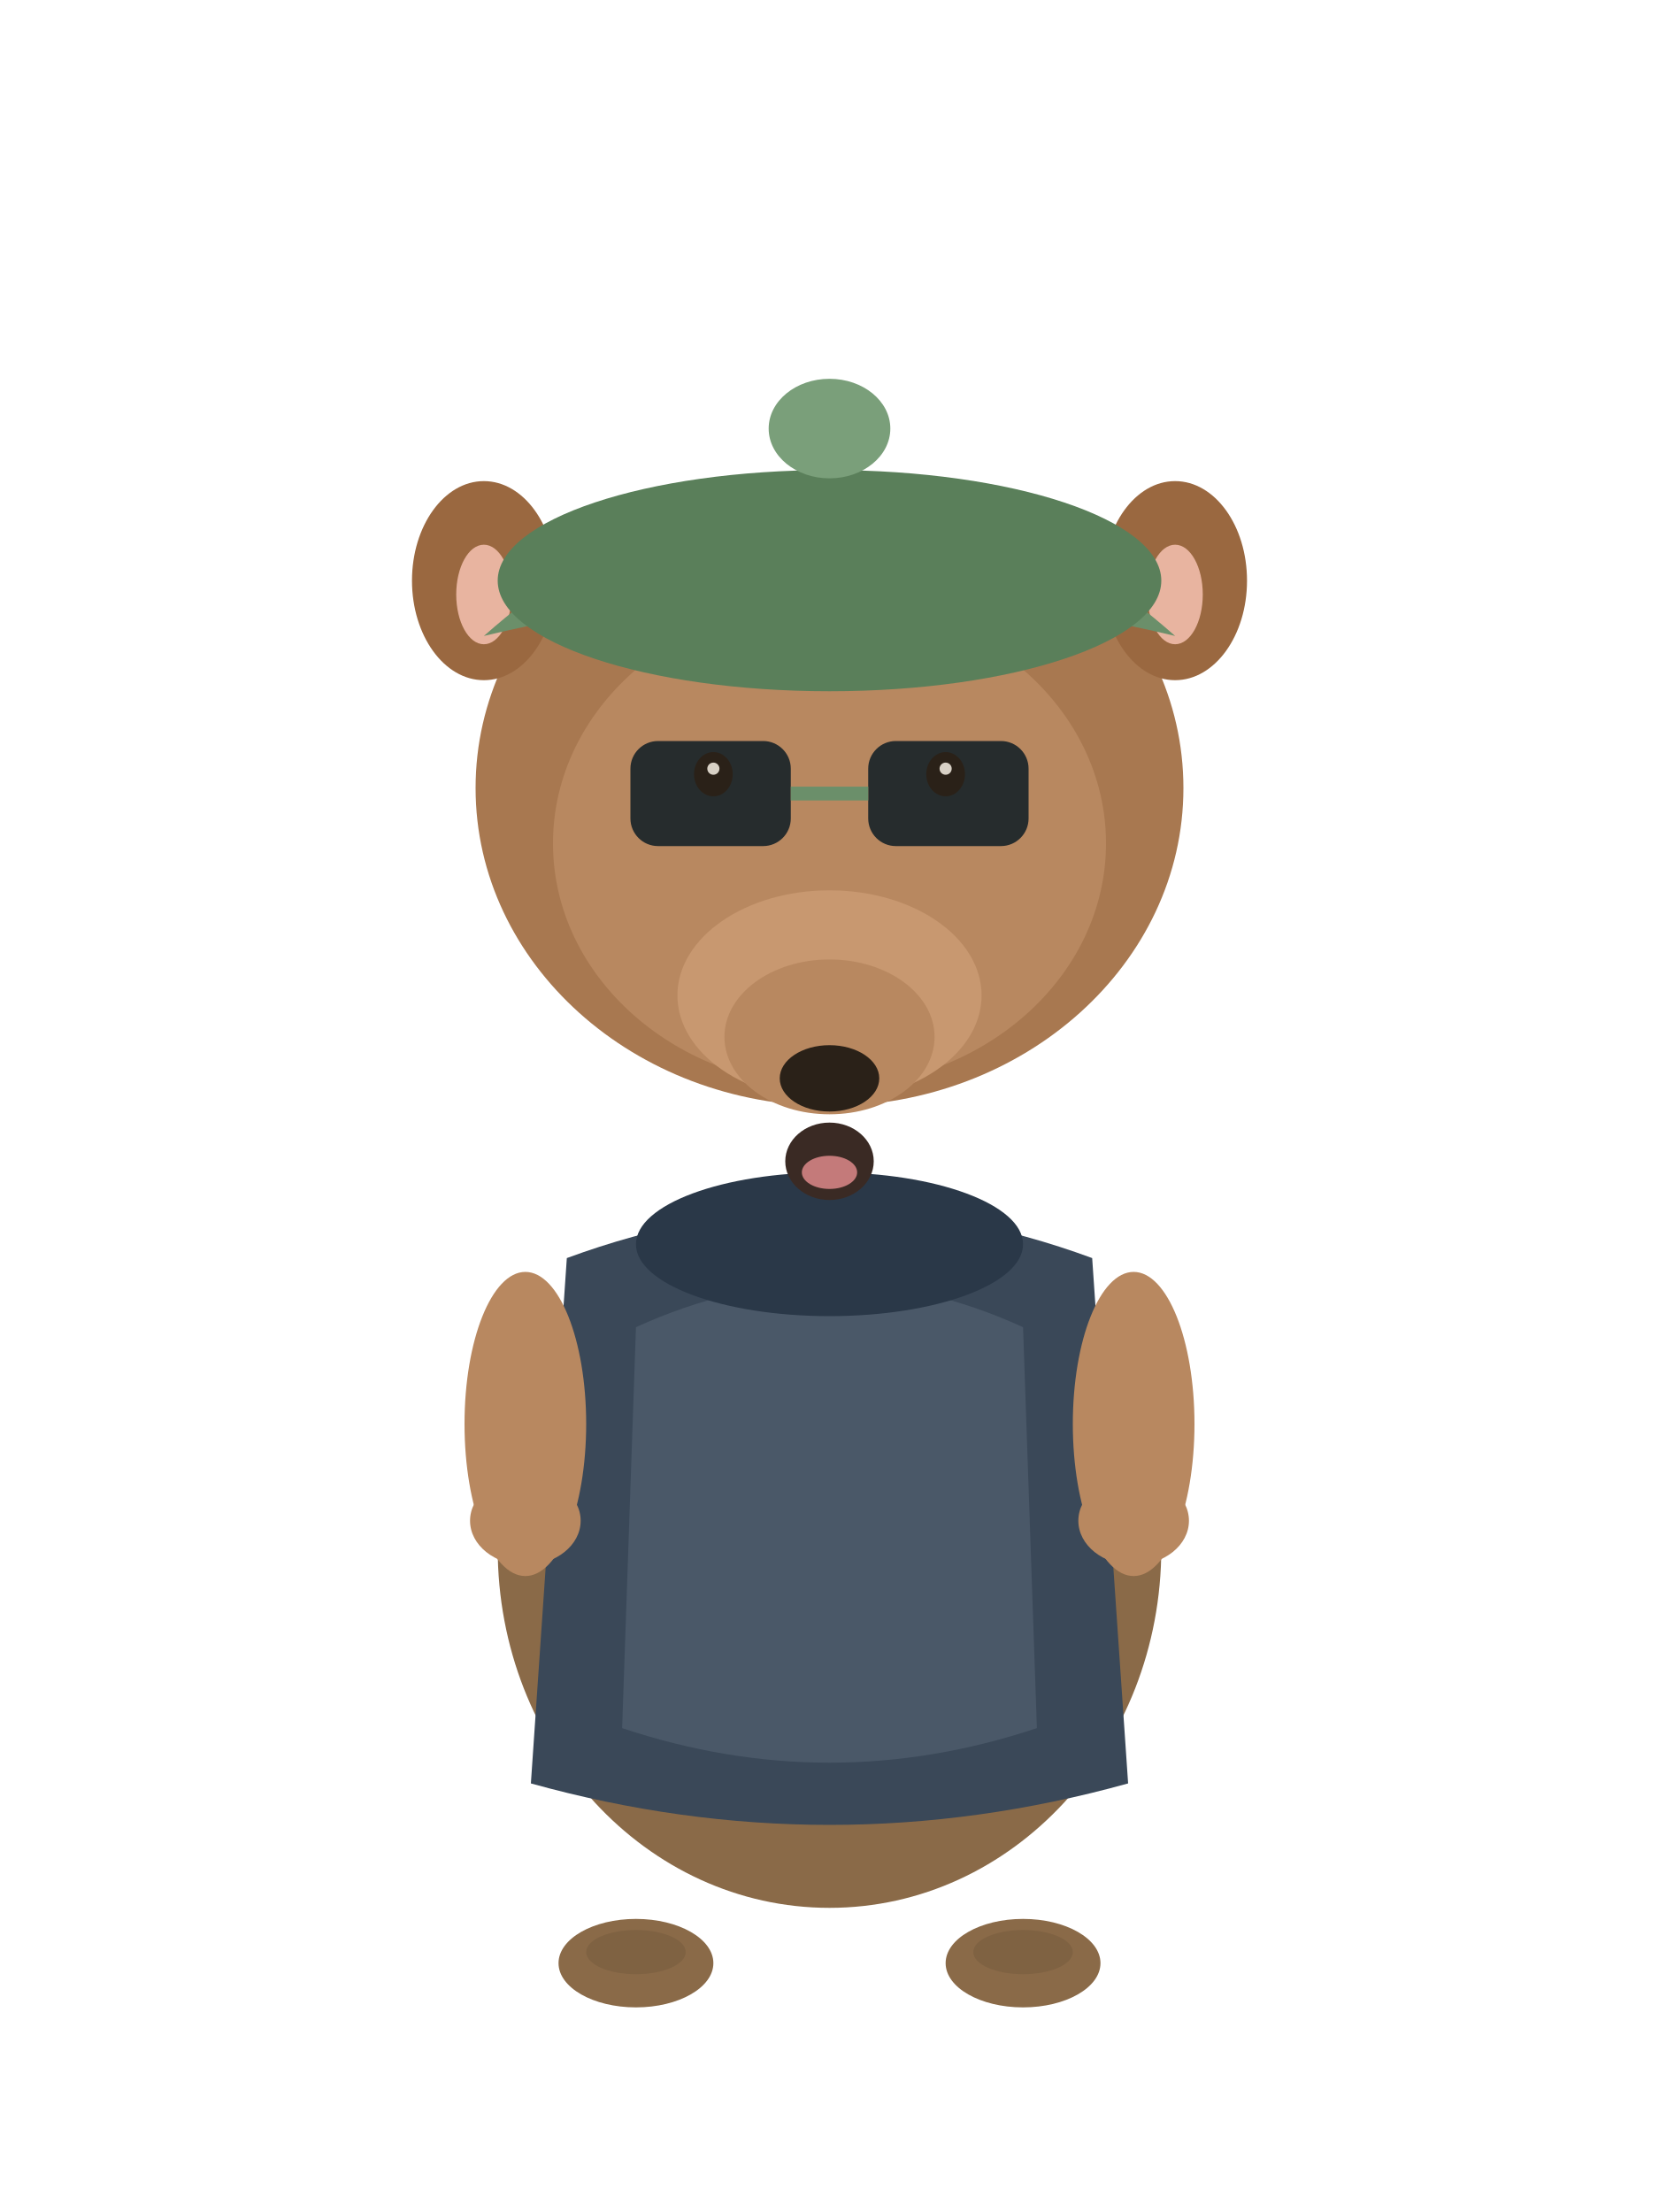
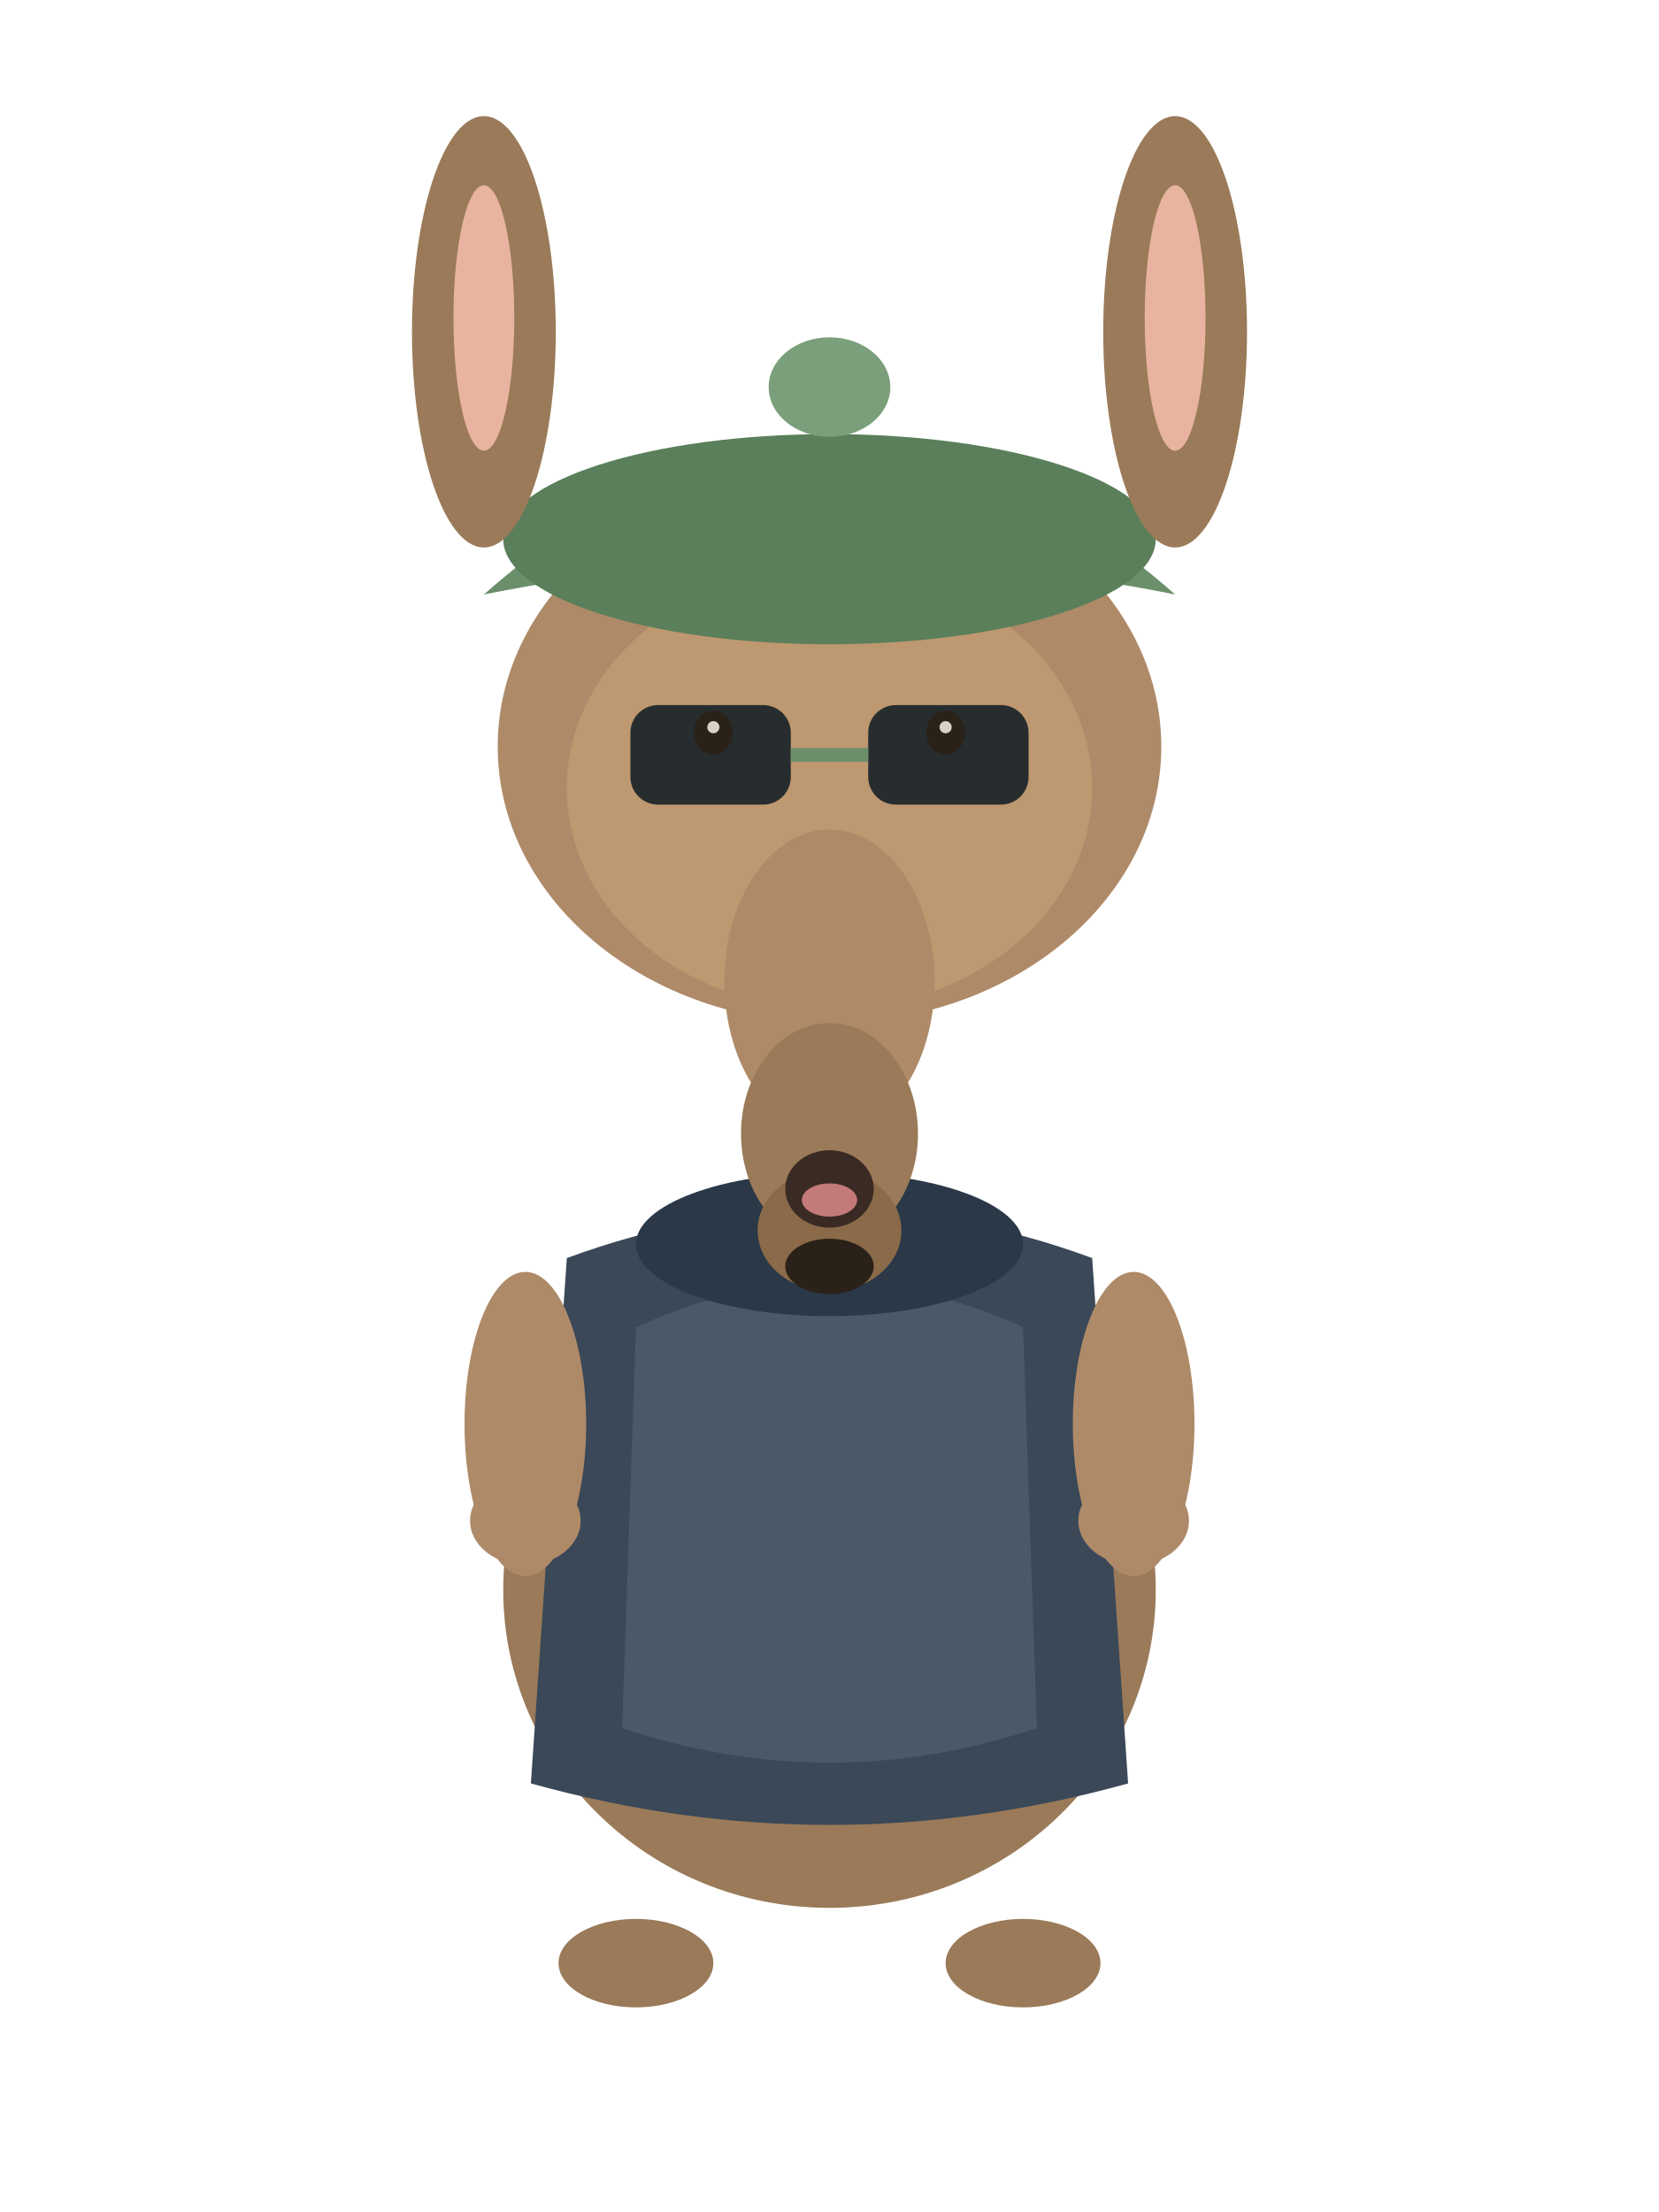
<svg xmlns="http://www.w3.org/2000/svg" width="600" height="800" viewBox="0 0 600 800">
-   <ellipse cx="300" cy="560" rx="120" ry="130" fill="#8a6a48" />
+   <ellipse cx="300" cy="575" rx="118" ry="115" fill="#9a7a58" />
+   <ellipse cx="300" cy="500" rx="105" ry="70" fill="#ae8a68" />
  <path d="M205,455 Q300,420 395,455 L408,645 Q300,675 192,645 Z" fill="#3a4858" />
  <path d="M230,480 Q300,448 370,480 L375,625 Q300,650 225,625 Z" fill="#4a5868" />
  <ellipse cx="300" cy="450" rx="70" ry="26" fill="#2a3848" />
-   <ellipse cx="300" cy="285" rx="128" ry="115" fill="#a87850" />
-   <ellipse cx="300" cy="305" rx="100" ry="88" fill="#b88860" />
-   <ellipse cx="175" cy="210" rx="26" ry="36" fill="#9a6840" />
-   <ellipse cx="425" cy="210" rx="26" ry="36" fill="#9a6840" />
-   <ellipse cx="175" cy="215" rx="10" ry="18" fill="#e8b4a0" />
-   <ellipse cx="425" cy="215" rx="10" ry="18" fill="#e8b4a0" />
-   <ellipse cx="300" cy="360" rx="55" ry="38" fill="#c89870" />
-   <ellipse cx="300" cy="375" rx="38" ry="28" fill="#b88860" />
-   <ellipse cx="300" cy="390" rx="18" ry="12" fill="#2a2118" />
-   <path d="M175,230 Q300,120 425,230 Q300,200 175,230 Z" fill="#6b8f6a" />
-   <ellipse cx="300" cy="210" rx="120" ry="40" fill="#5a7f5a" />
-   <ellipse cx="300" cy="155" rx="22" ry="18" fill="#7a9f7a" />
-   <rect x="228" y="268" width="58" height="38" rx="10" fill="#1a2428" opacity=".92" />
-   <rect x="314" y="268" width="58" height="38" rx="10" fill="#1a2428" opacity=".92" />
-   <path d="M286,287 H314" stroke="#6b8f6a" stroke-width="5" />
-   <ellipse cx="258" cy="280" rx="7" ry="8" fill="#2a2118" />
-   <ellipse cx="342" cy="280" rx="7" ry="8" fill="#2a2118" />
-   <ellipse cx="258" cy="278" rx="2.2" ry="2.2" fill="#f7f0e4" opacity=".85" />
-   <ellipse cx="342" cy="278" rx="2.2" ry="2.2" fill="#f7f0e4" opacity=".85" />
-   <ellipse cx="300" cy="420" rx="16" ry="14" fill="#3a2a24" />
-   <ellipse cx="300" cy="424" rx="10" ry="6" fill="#c47a7a" />
-   <ellipse cx="190" cy="515.0" rx="22" ry="55.0" fill="#b88860" />
-   <ellipse cx="190" cy="550" rx="20" ry="16" fill="#b88860" />
-   <ellipse cx="410" cy="515.0" rx="22" ry="55.0" fill="#b88860" />
-   <ellipse cx="410" cy="550" rx="20" ry="16" fill="#b88860" />
-   <ellipse cx="230" cy="710" rx="28" ry="16" fill="#8a6a48" />
-   <ellipse cx="370" cy="710" rx="28" ry="16" fill="#8a6a48" />
-   <ellipse cx="230" cy="706" rx="18" ry="8" fill="#000" opacity=".08" />
-   <ellipse cx="370" cy="706" rx="18" ry="8" fill="#000" opacity=".08" />
+   <ellipse cx="300" cy="270" rx="120" ry="100" fill="#ae8a68" />
+   <ellipse cx="300" cy="285" rx="95" ry="80" fill="#be9870" />
+   <ellipse cx="300" cy="355" rx="38" ry="55" fill="#ae8a68" />
+   <ellipse cx="300" cy="410" rx="32" ry="40" fill="#9a7a58" />
+   <ellipse cx="300" cy="445" rx="26" ry="22" fill="#8a6a48" />
+   <ellipse cx="300" cy="458" rx="16" ry="10" fill="#2a2118" />
+   <path d="M175,215 Q300,105 425,215 Q300,190 175,215 Z" fill="#6b8f6a" />
+   <ellipse cx="300" cy="195" rx="118" ry="38" fill="#5a7f5a" />
+   <ellipse cx="300" cy="140" rx="22" ry="18" fill="#7a9f7a" />
+   <ellipse cx="175" cy="120" rx="26" ry="78" fill="#9a7a58" />
+   <ellipse cx="425" cy="120" rx="26" ry="78" fill="#9a7a58" />
+   <ellipse cx="175" cy="115" rx="11" ry="48" fill="#e8b4a0" />
+   <ellipse cx="425" cy="115" rx="11" ry="48" fill="#e8b4a0" />
+   <rect x="228" y="255" width="58" height="36" rx="10" fill="#1a2428" opacity=".92" />
+   <rect x="314" y="255" width="58" height="36" rx="10" fill="#1a2428" opacity=".92" />
+   <path d="M286,273 H314" stroke="#6b8f6a" stroke-width="5" />
+   <ellipse cx="258" cy="265" rx="7" ry="8" fill="#2a2118" />
+   <ellipse cx="342" cy="265" rx="7" ry="8" fill="#2a2118" />
+   <ellipse cx="258" cy="263" rx="2.2" ry="2.2" fill="#f7f0e4" opacity=".85" />
+   <ellipse cx="342" cy="263" rx="2.2" ry="2.2" fill="#f7f0e4" opacity=".85" />
+   <ellipse cx="300" cy="430" rx="16" ry="14" fill="#3a2a24" />
+   <ellipse cx="300" cy="434" rx="10" ry="6" fill="#c47a7a" />
+   <ellipse cx="190" cy="515.0" rx="22" ry="55.0" fill="#ae8a68" />
+   <ellipse cx="190" cy="550" rx="20" ry="16" fill="#ae8a68" />
+   <ellipse cx="410" cy="515.0" rx="22" ry="55.0" fill="#ae8a68" />
+   <ellipse cx="410" cy="550" rx="20" ry="16" fill="#ae8a68" />
+   <ellipse cx="230" cy="710" rx="28" ry="16" fill="#9a7a58" />
+   <ellipse cx="370" cy="710" rx="28" ry="16" fill="#9a7a58" />
</svg>
